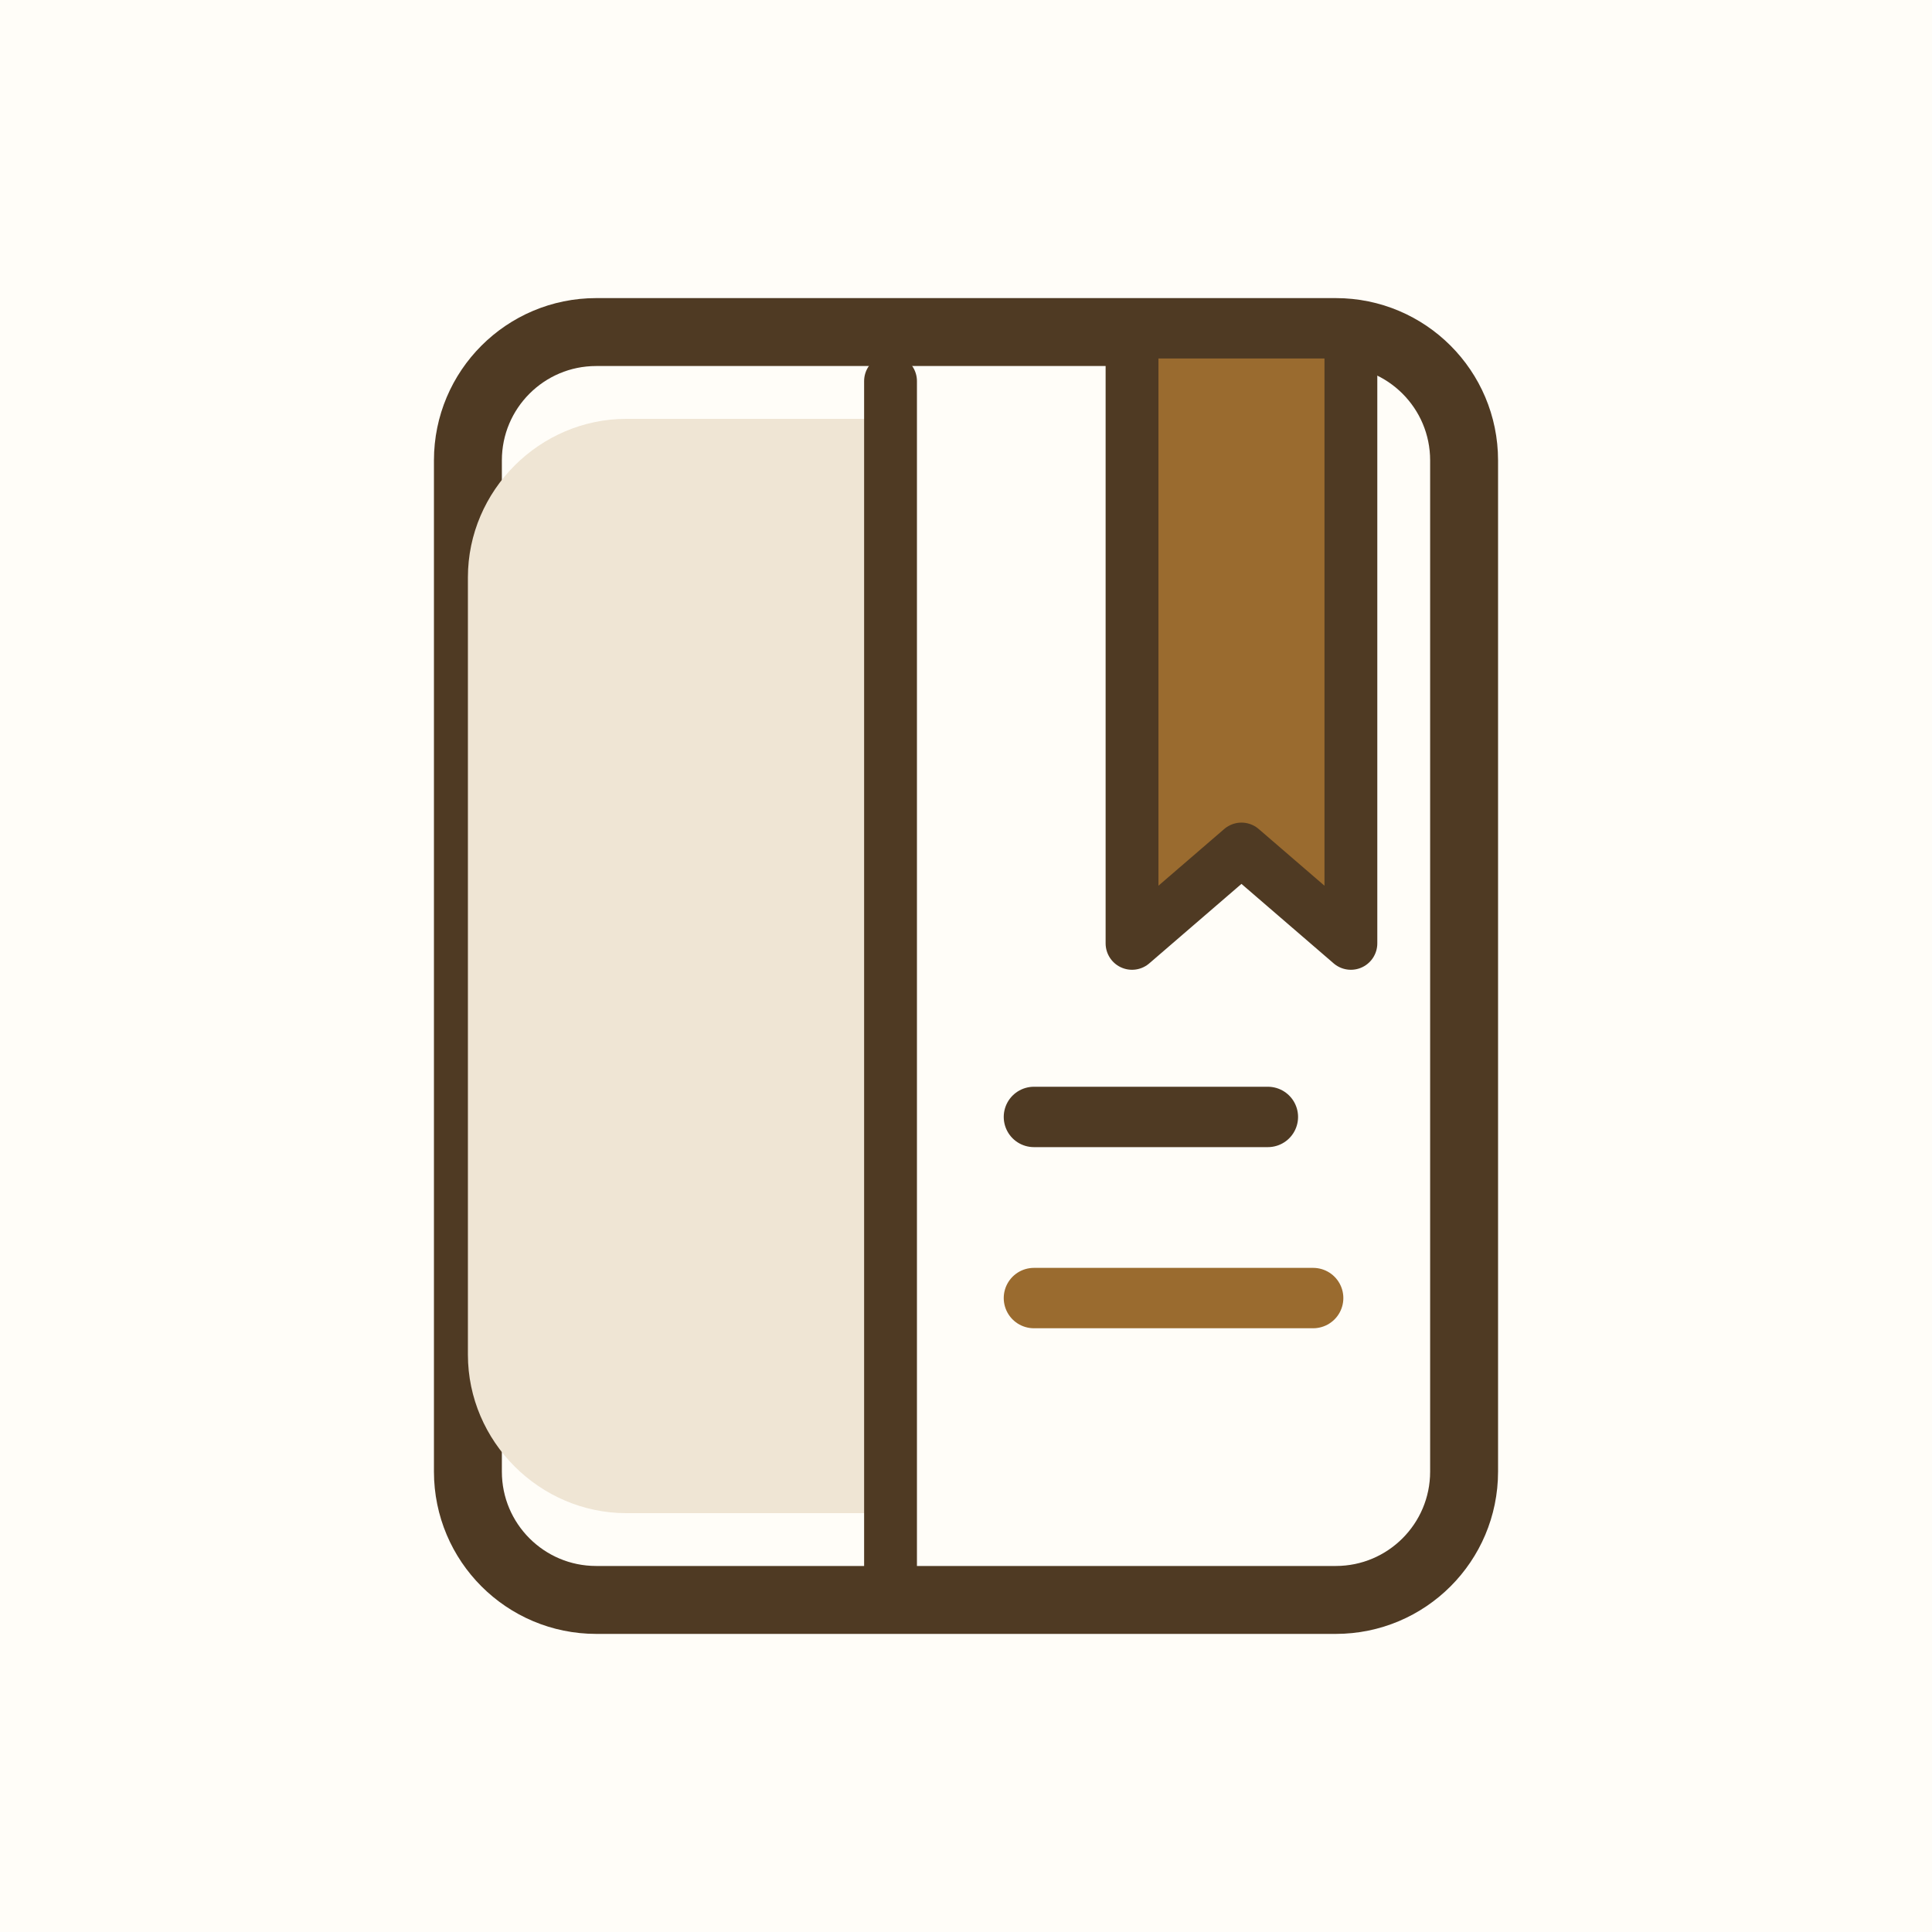
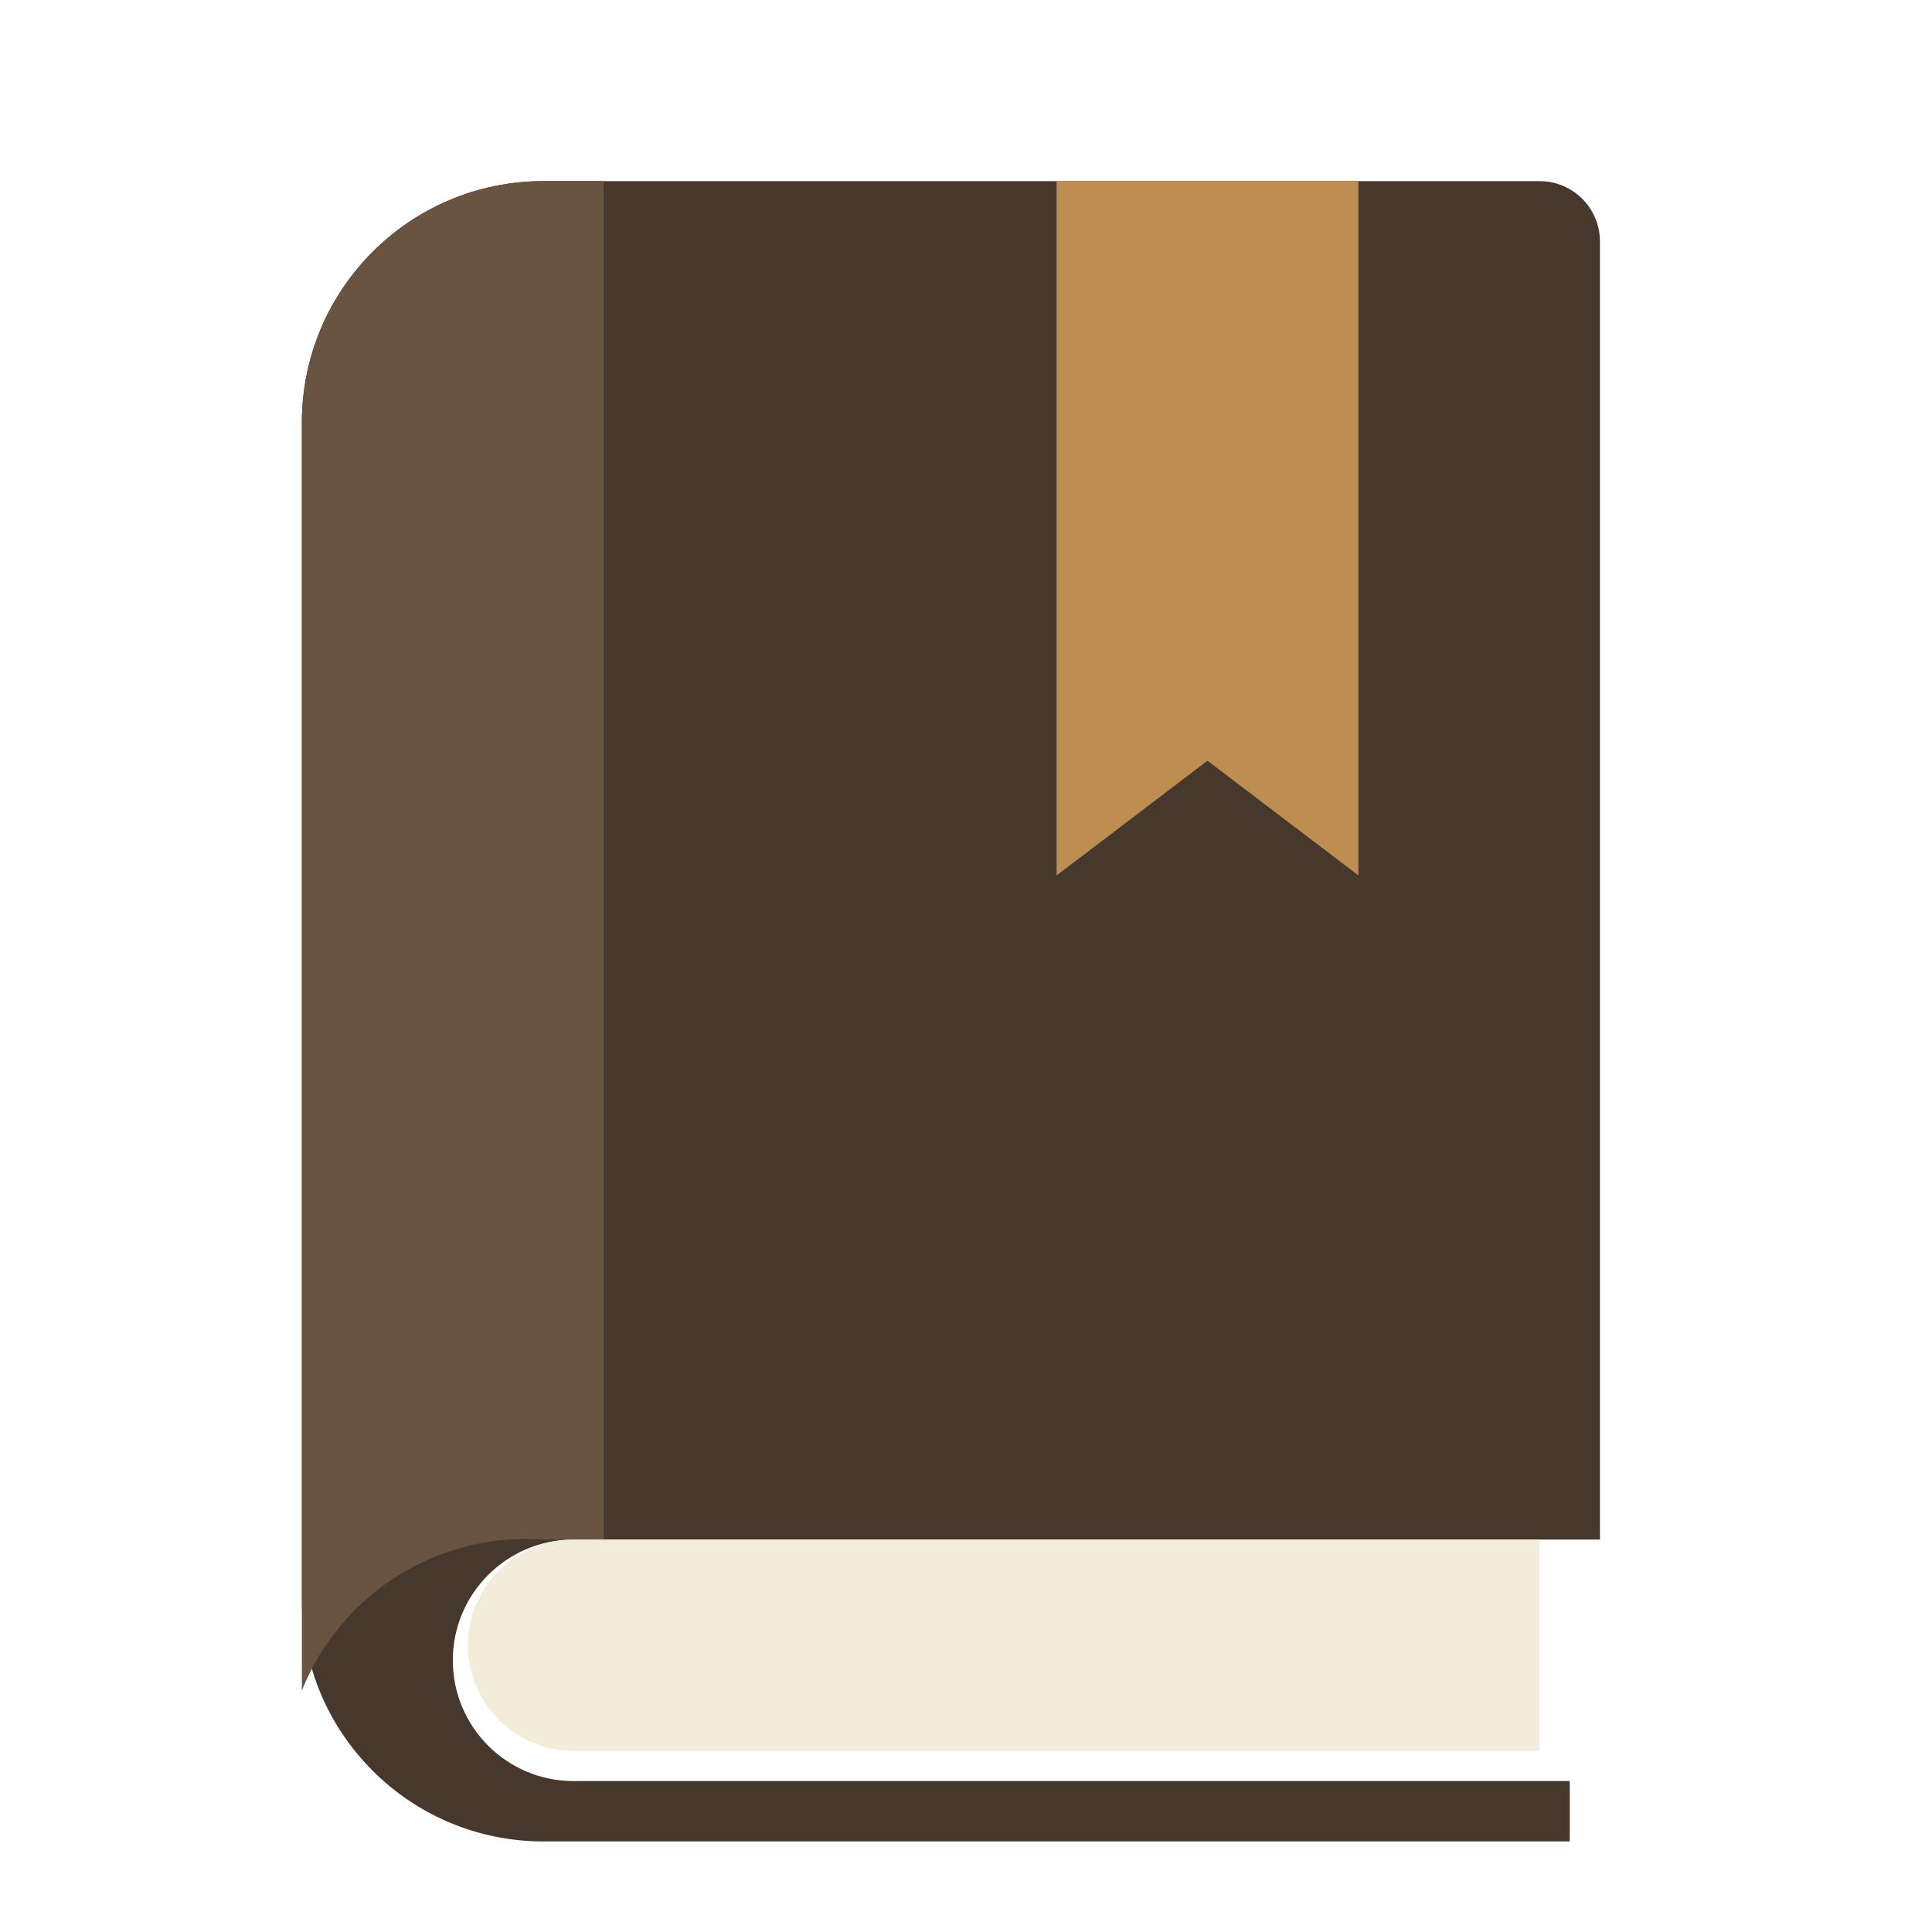
- <svg xmlns="http://www.w3.org/2000/svg" width="512" height="512" viewBox="0 0 512 512">
-   <rect width="512" height="512" fill="#fffdf8" />
-   <g>
-     <rect x="124" y="88" width="264" height="336" rx="34" fill="#fffdf8" stroke="#4f3a23" stroke-width="18" />
-     <path d="M166 111h70v290h-70c-23 0-42-19-42-42V153c0-23 19-42 42-42Z" fill="#efe5d4" />
-     <path d="M236 101v320" stroke="#4f3a23" stroke-width="14" stroke-linecap="round" />
-     <path d="M300 88h58v162l-29-25-29 25V88Z" fill="#9a6b2f" stroke="#4f3a23" stroke-width="14" stroke-linejoin="round" />
-     <path d="M274 296h62" stroke="#4f3a23" stroke-width="16" stroke-linecap="round" />
-     <path d="M274 344h74" stroke="#9a6b2f" stroke-width="16" stroke-linecap="round" />
-   </g>
+ <svg xmlns="http://www.w3.org/2000/svg" width="512" height="512" viewBox="0 0 64 64">
+   <path fill="#46382c" d="M18 6h33a2 2 0 0 1 2 2v43H19a4 4 0 0 0 0 8h33v2H18a8 8 0 0 1-8-8V14a8 8 0 0 1 8-8Z" />
+   <path fill="#695441" d="M18 6h2v45h-2a8 8 0 0 0-8 5V14a8 8 0 0 1 8-8Z" />
+   <path fill="#f4ecdb" d="M19 51h32v7H19a3.5 3.5 0 0 1 0-7Z" />
+   <path fill="#be8e51" d="M35 6h10v23l-5-3.8-5 3.8Z" />
</svg>
